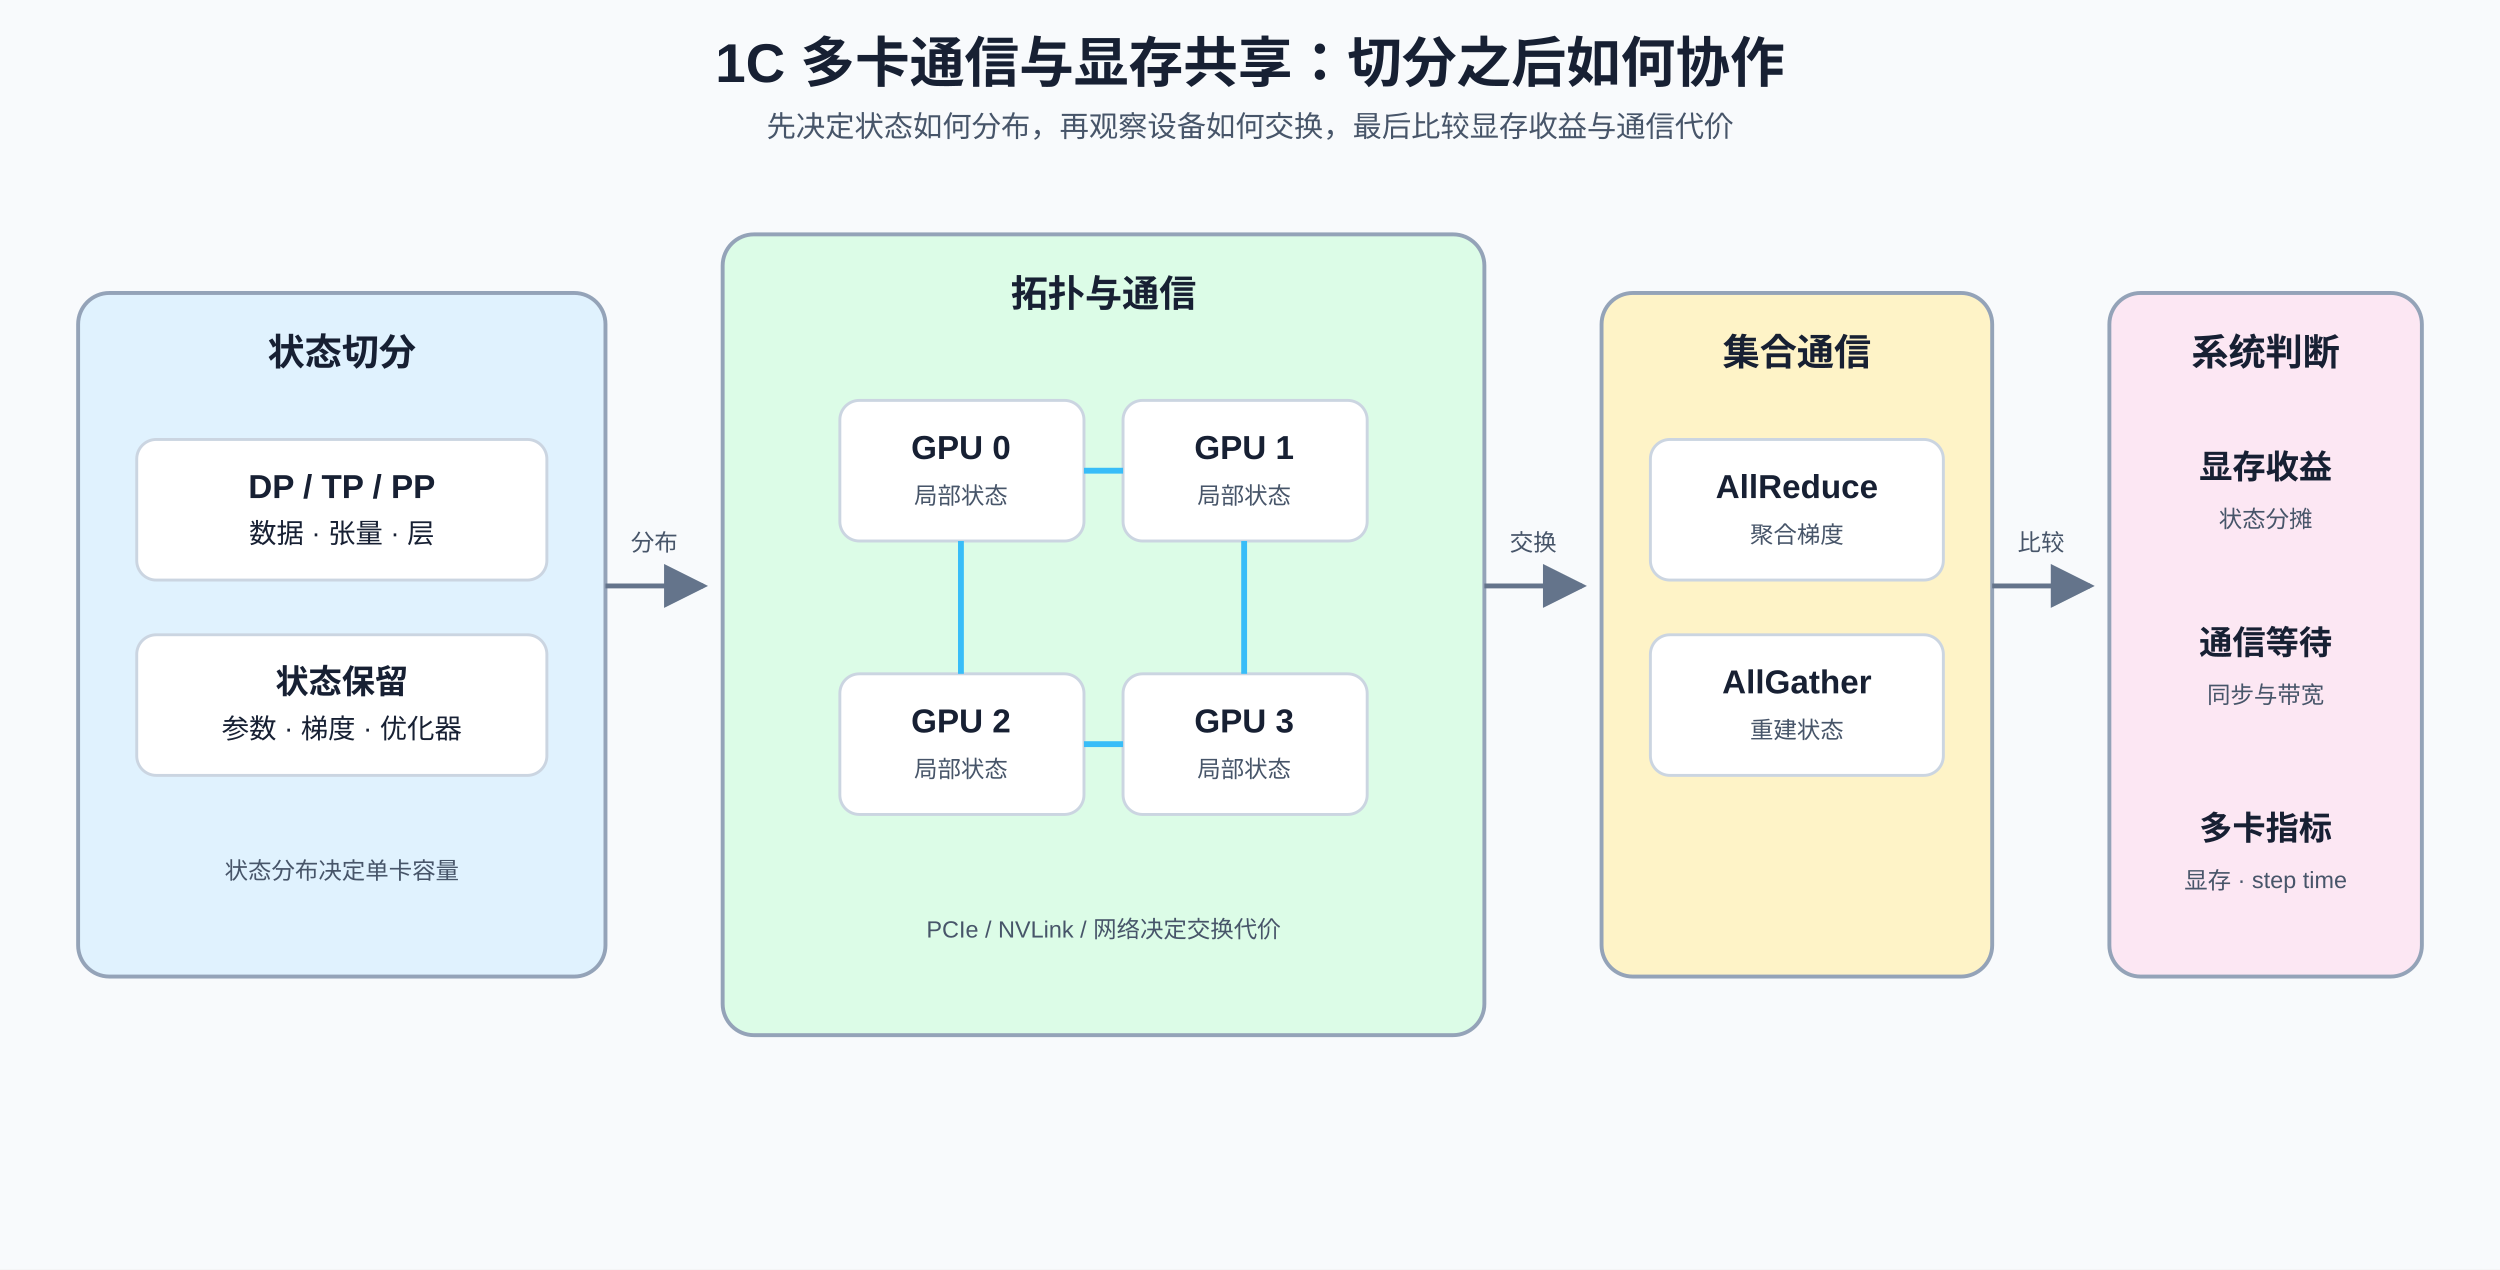
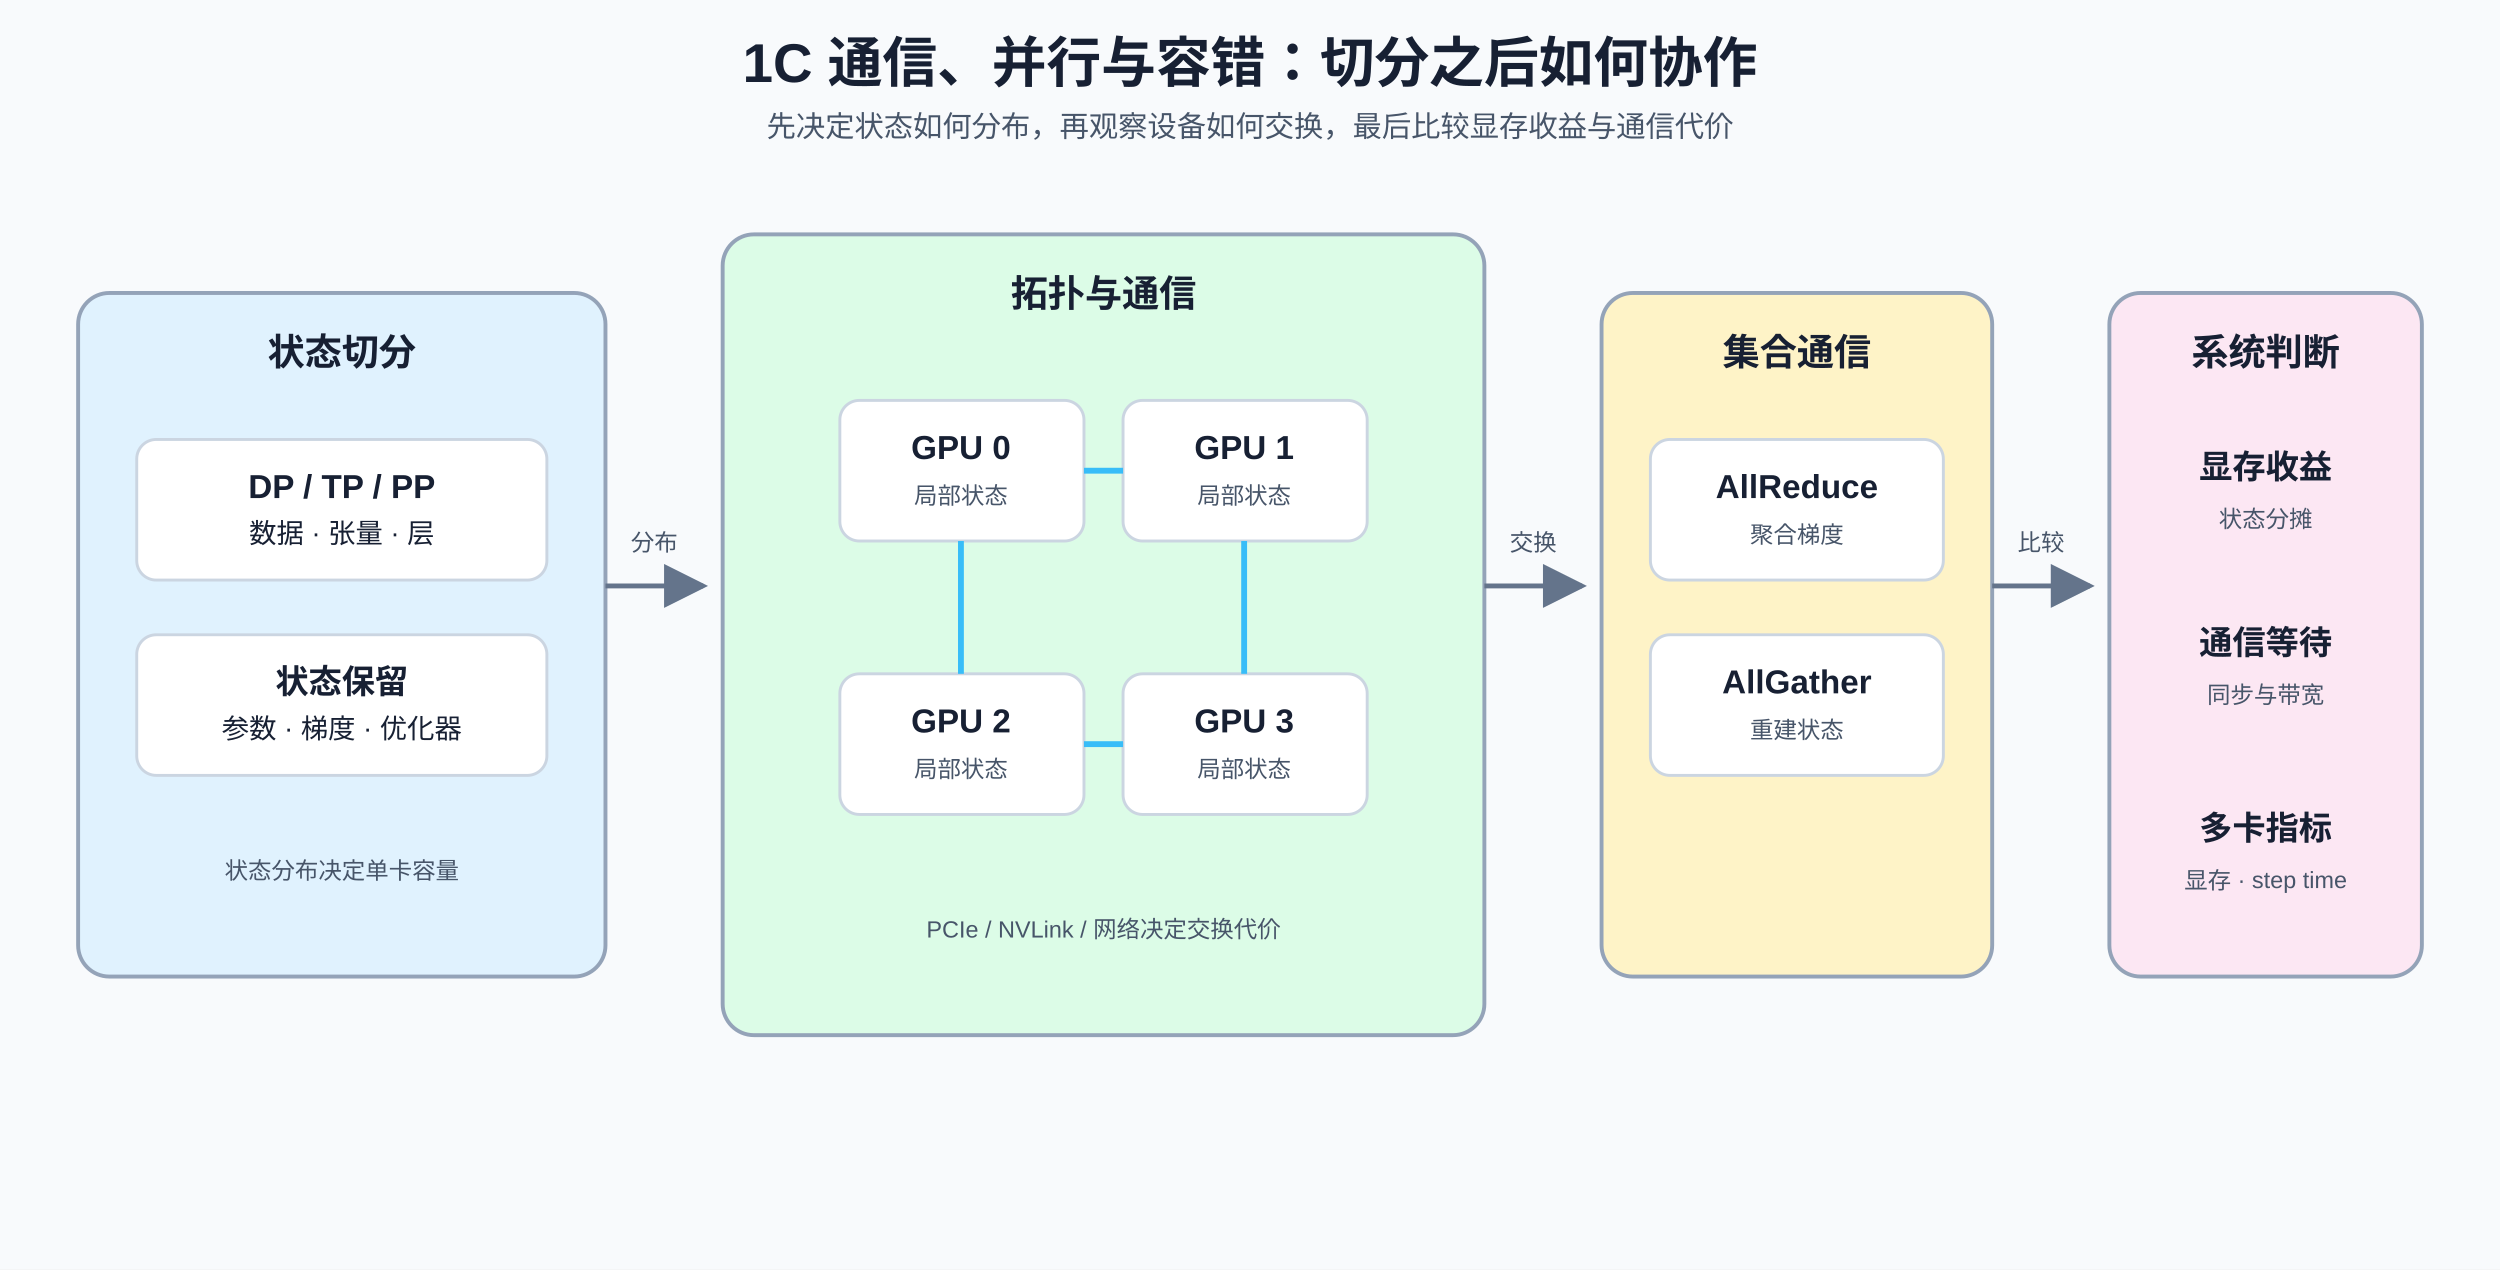
<svg xmlns="http://www.w3.org/2000/svg" width="1280" height="650" viewBox="0 0 1280 650" role="img" aria-labelledby="title desc">
  <defs>
    <marker id="a1c" markerWidth="9" markerHeight="9" refX="8" refY="4.5" orient="auto">
      <path d="M0 0L9 4.5L0 9Z" fill="#64748b" />
    </marker>
    <style>
    text{font-family:Arial,'Microsoft YaHei',sans-serif;fill:#172033}.title{font-size:28px;font-weight:700}.sub{font-size:15px;fill:#475569}.group{font-size:19px;font-weight:700}.head{font-size:17px;font-weight:700}.body{font-size:14px}.small{font-size:12px;fill:#475569}.panel{stroke:#94a3b8;stroke-width:2;rx:16}.item{stroke:#cbd5e1;stroke-width:1.5;rx:10}.flow{stroke:#64748b;stroke-width:2.5;fill:none;marker-end:url(#a1c)}.net{stroke:#38bdf8;stroke-width:3;fill:none}
  </style>
  </defs>
  <rect width="1280" height="650" fill="#f8fafc" />
-   <text x="640" y="42" text-anchor="middle" class="title">1C 多卡通信与显存共享：切分之后如何协作</text>
+   <text x="640" y="42" text-anchor="middle" class="title">1C 通信、并行与容错：切分之后如何协作</text>
  <text x="640" y="70" text-anchor="middle" class="sub">先决定状态如何分布，再观察设备如何交换，最后比较显存收益与通信代价</text>
  <rect x="40" y="150" width="270" height="350" fill="#e0f2fe" class="panel" />
  <text x="175" y="187" text-anchor="middle" class="group">状态切分</text>
  <rect x="70" y="225" width="210" height="72" fill="#fff" class="item" />
  <text x="175" y="255" text-anchor="middle" class="head">DP / TP / PP</text>
  <text x="175" y="278" text-anchor="middle" class="body">数据 · 张量 · 层</text>
  <rect x="70" y="325" width="210" height="72" fill="#fff" class="item" />
  <text x="175" y="355" text-anchor="middle" class="head">状态保留</text>
  <text x="175" y="378" text-anchor="middle" class="body">参数 · 梯度 · 优化器</text>
  <text x="175" y="450" text-anchor="middle" class="small">状态分布决定单卡容量</text>
  <rect x="370" y="120" width="390" height="410" fill="#dcfce7" class="panel" />
  <text x="565" y="157" text-anchor="middle" class="group">拓扑与通信</text>
  <rect x="430" y="205" width="125" height="72" fill="#fff" class="item" />
  <text x="492" y="235" text-anchor="middle" class="head">GPU 0</text>
  <text x="492" y="258" text-anchor="middle" class="small">局部状态</text>
  <rect x="575" y="205" width="125" height="72" fill="#fff" class="item" />
  <text x="637" y="235" text-anchor="middle" class="head">GPU 1</text>
  <text x="637" y="258" text-anchor="middle" class="small">局部状态</text>
  <rect x="430" y="345" width="125" height="72" fill="#fff" class="item" />
  <text x="492" y="375" text-anchor="middle" class="head">GPU 2</text>
  <text x="492" y="398" text-anchor="middle" class="small">局部状态</text>
  <rect x="575" y="345" width="125" height="72" fill="#fff" class="item" />
  <text x="637" y="375" text-anchor="middle" class="head">GPU 3</text>
  <text x="637" y="398" text-anchor="middle" class="small">局部状态</text>
  <path d="M555 241H575M492 277V345M637 277V345M555 381H575" class="net" />
  <text x="565" y="480" text-anchor="middle" class="small">PCIe / NVLink / 网络决定交换代价</text>
  <rect x="820" y="150" width="200" height="350" fill="#fef3c7" class="panel" />
  <text x="920" y="187" text-anchor="middle" class="group">集合通信</text>
  <rect x="845" y="225" width="150" height="72" fill="#fff" class="item" />
  <text x="920" y="255" text-anchor="middle" class="head">AllReduce</text>
  <text x="920" y="278" text-anchor="middle" class="small">聚合梯度</text>
  <rect x="845" y="325" width="150" height="72" fill="#fff" class="item" />
  <text x="920" y="355" text-anchor="middle" class="head">AllGather</text>
  <text x="920" y="378" text-anchor="middle" class="small">重建状态</text>
  <rect x="1080" y="150" width="160" height="350" fill="#fce7f3" class="panel" />
  <text x="1160" y="187" text-anchor="middle" class="group">系统判断</text>
  <text x="1160" y="245" text-anchor="middle" class="head">显存收益</text>
  <text x="1160" y="270" text-anchor="middle" class="small">状态分摊</text>
  <text x="1160" y="335" text-anchor="middle" class="head">通信等待</text>
  <text x="1160" y="360" text-anchor="middle" class="small">同步与带宽</text>
  <text x="1160" y="430" text-anchor="middle" class="head">多卡指标</text>
  <text x="1160" y="455" text-anchor="middle" class="small">显存 · step time</text>
  <path d="M310 300H360" class="flow" />
  <path d="M760 300H810" class="flow" />
  <path d="M1020 300H1070" class="flow" />
  <text x="335" y="282" text-anchor="middle" class="small">分布</text>
  <text x="785" y="282" text-anchor="middle" class="small">交换</text>
  <text x="1045" y="282" text-anchor="middle" class="small">比较</text>
</svg>
